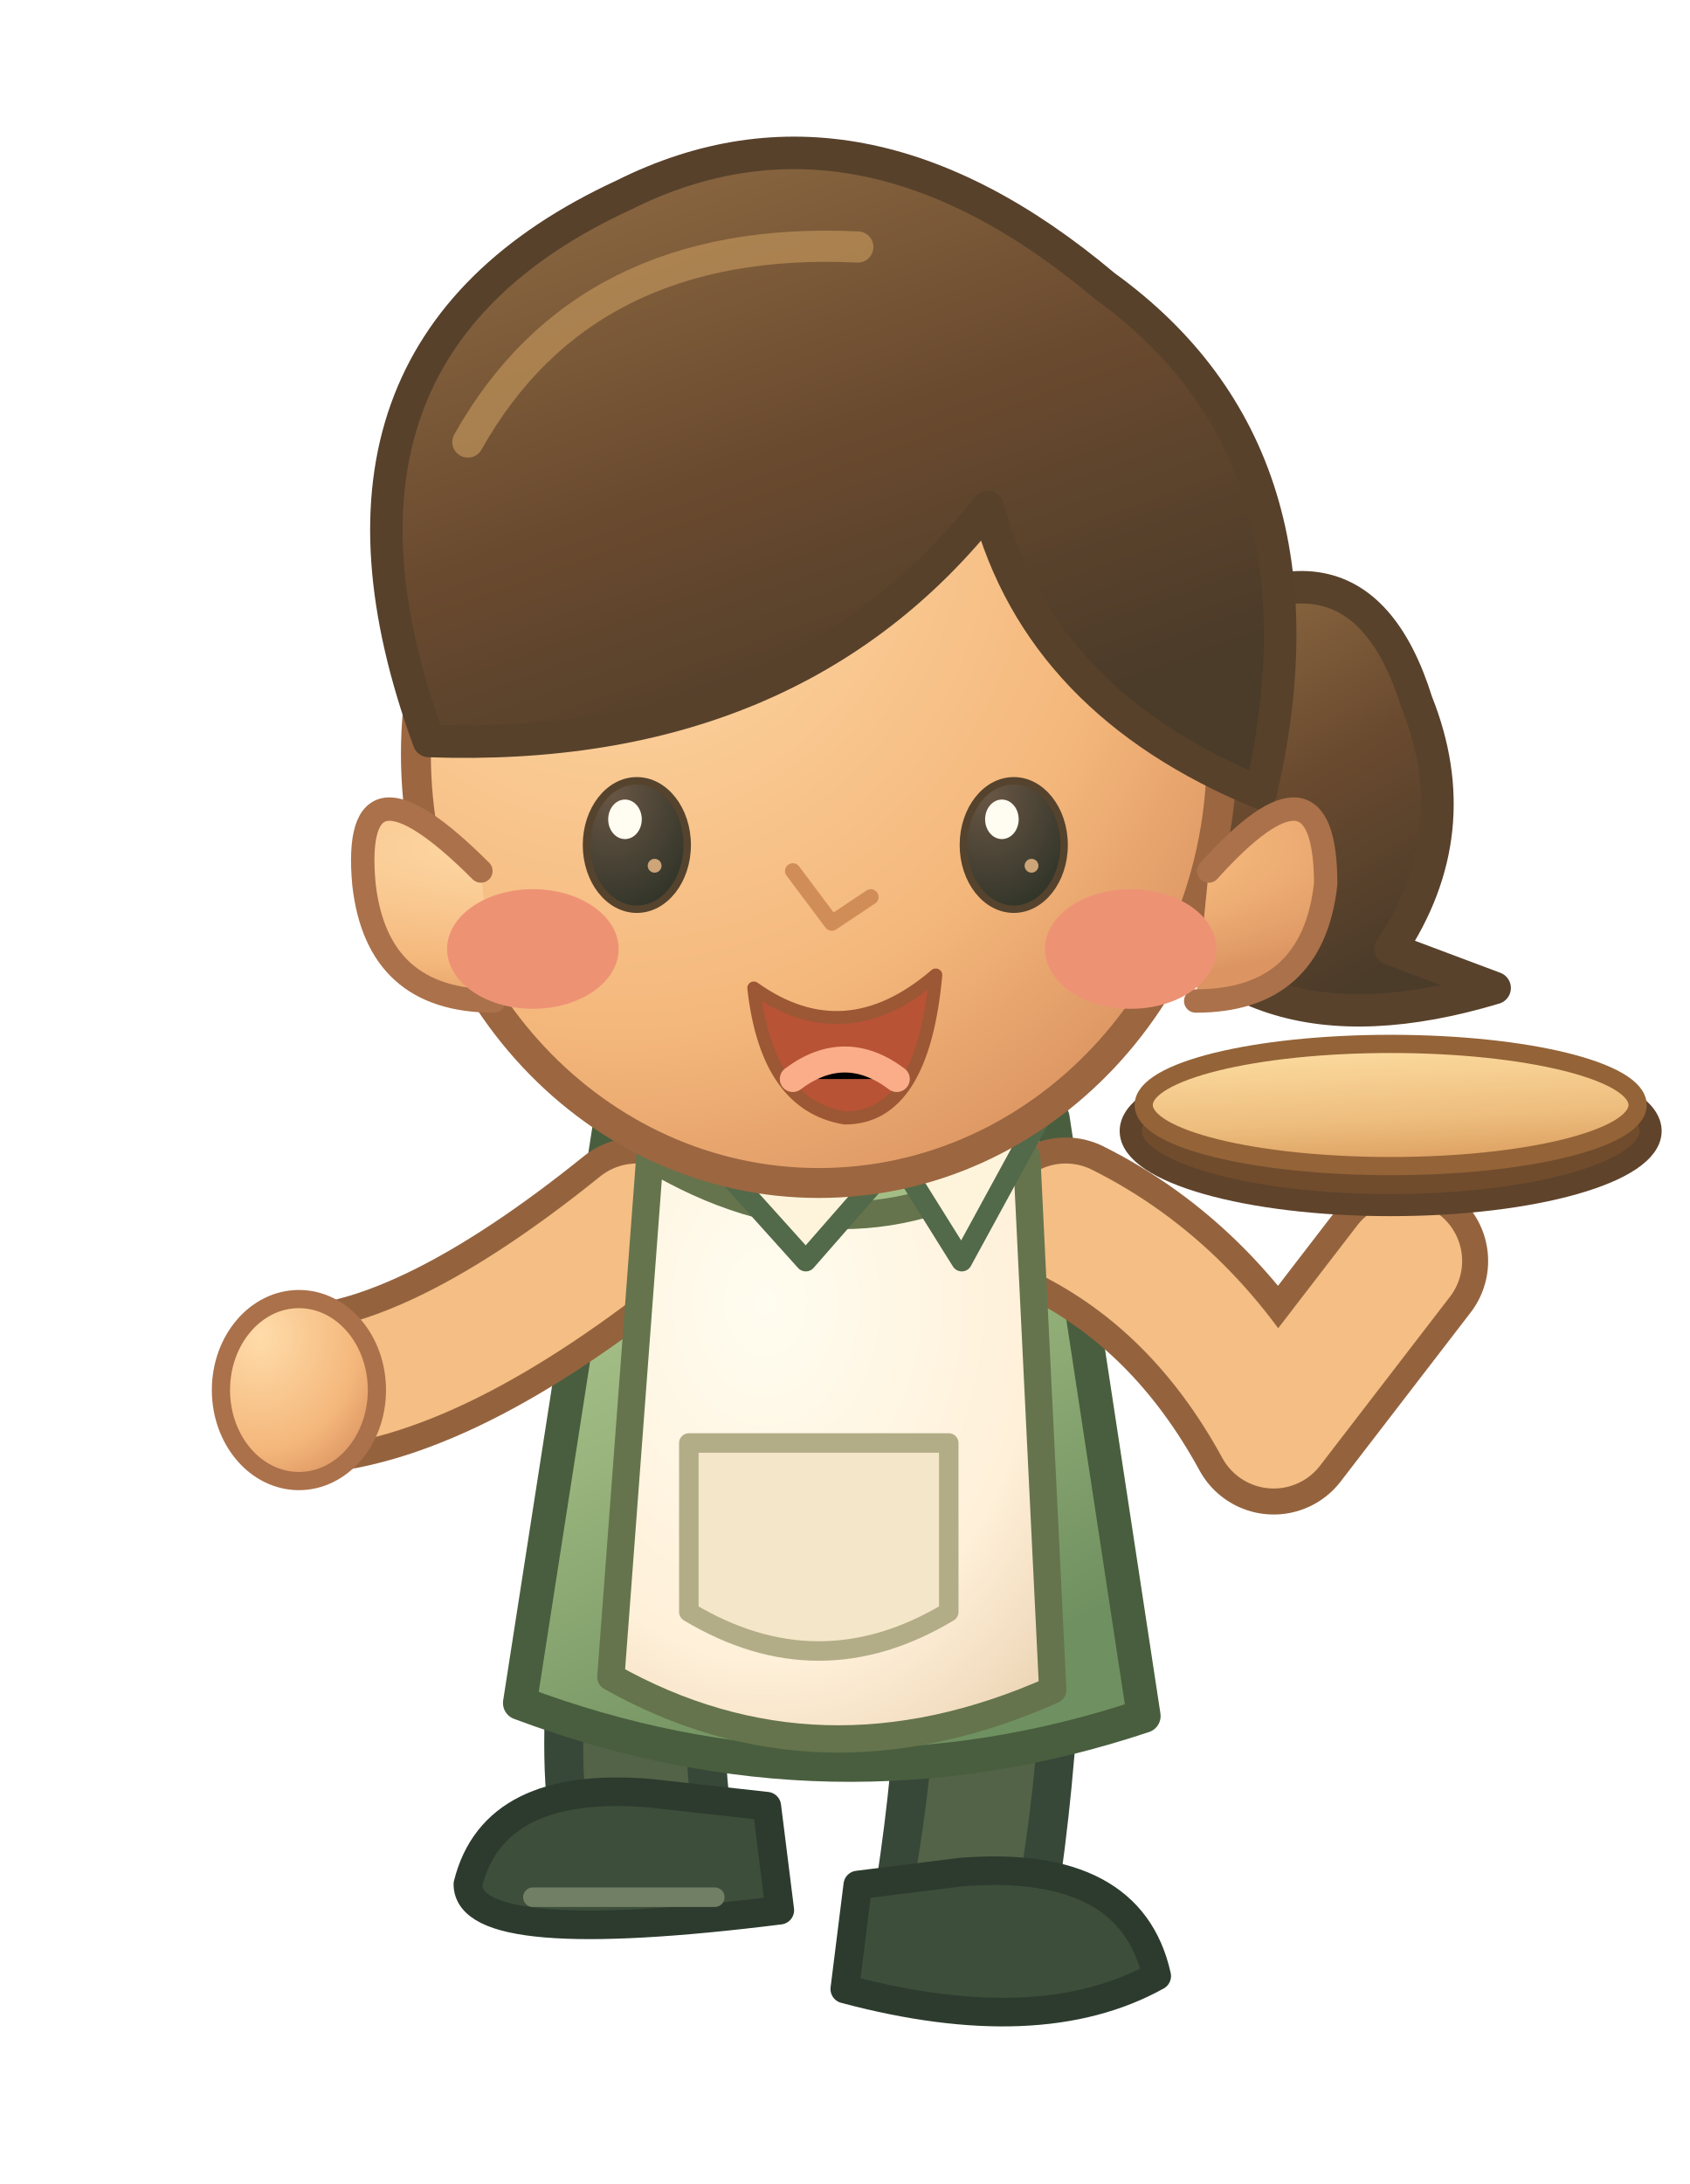
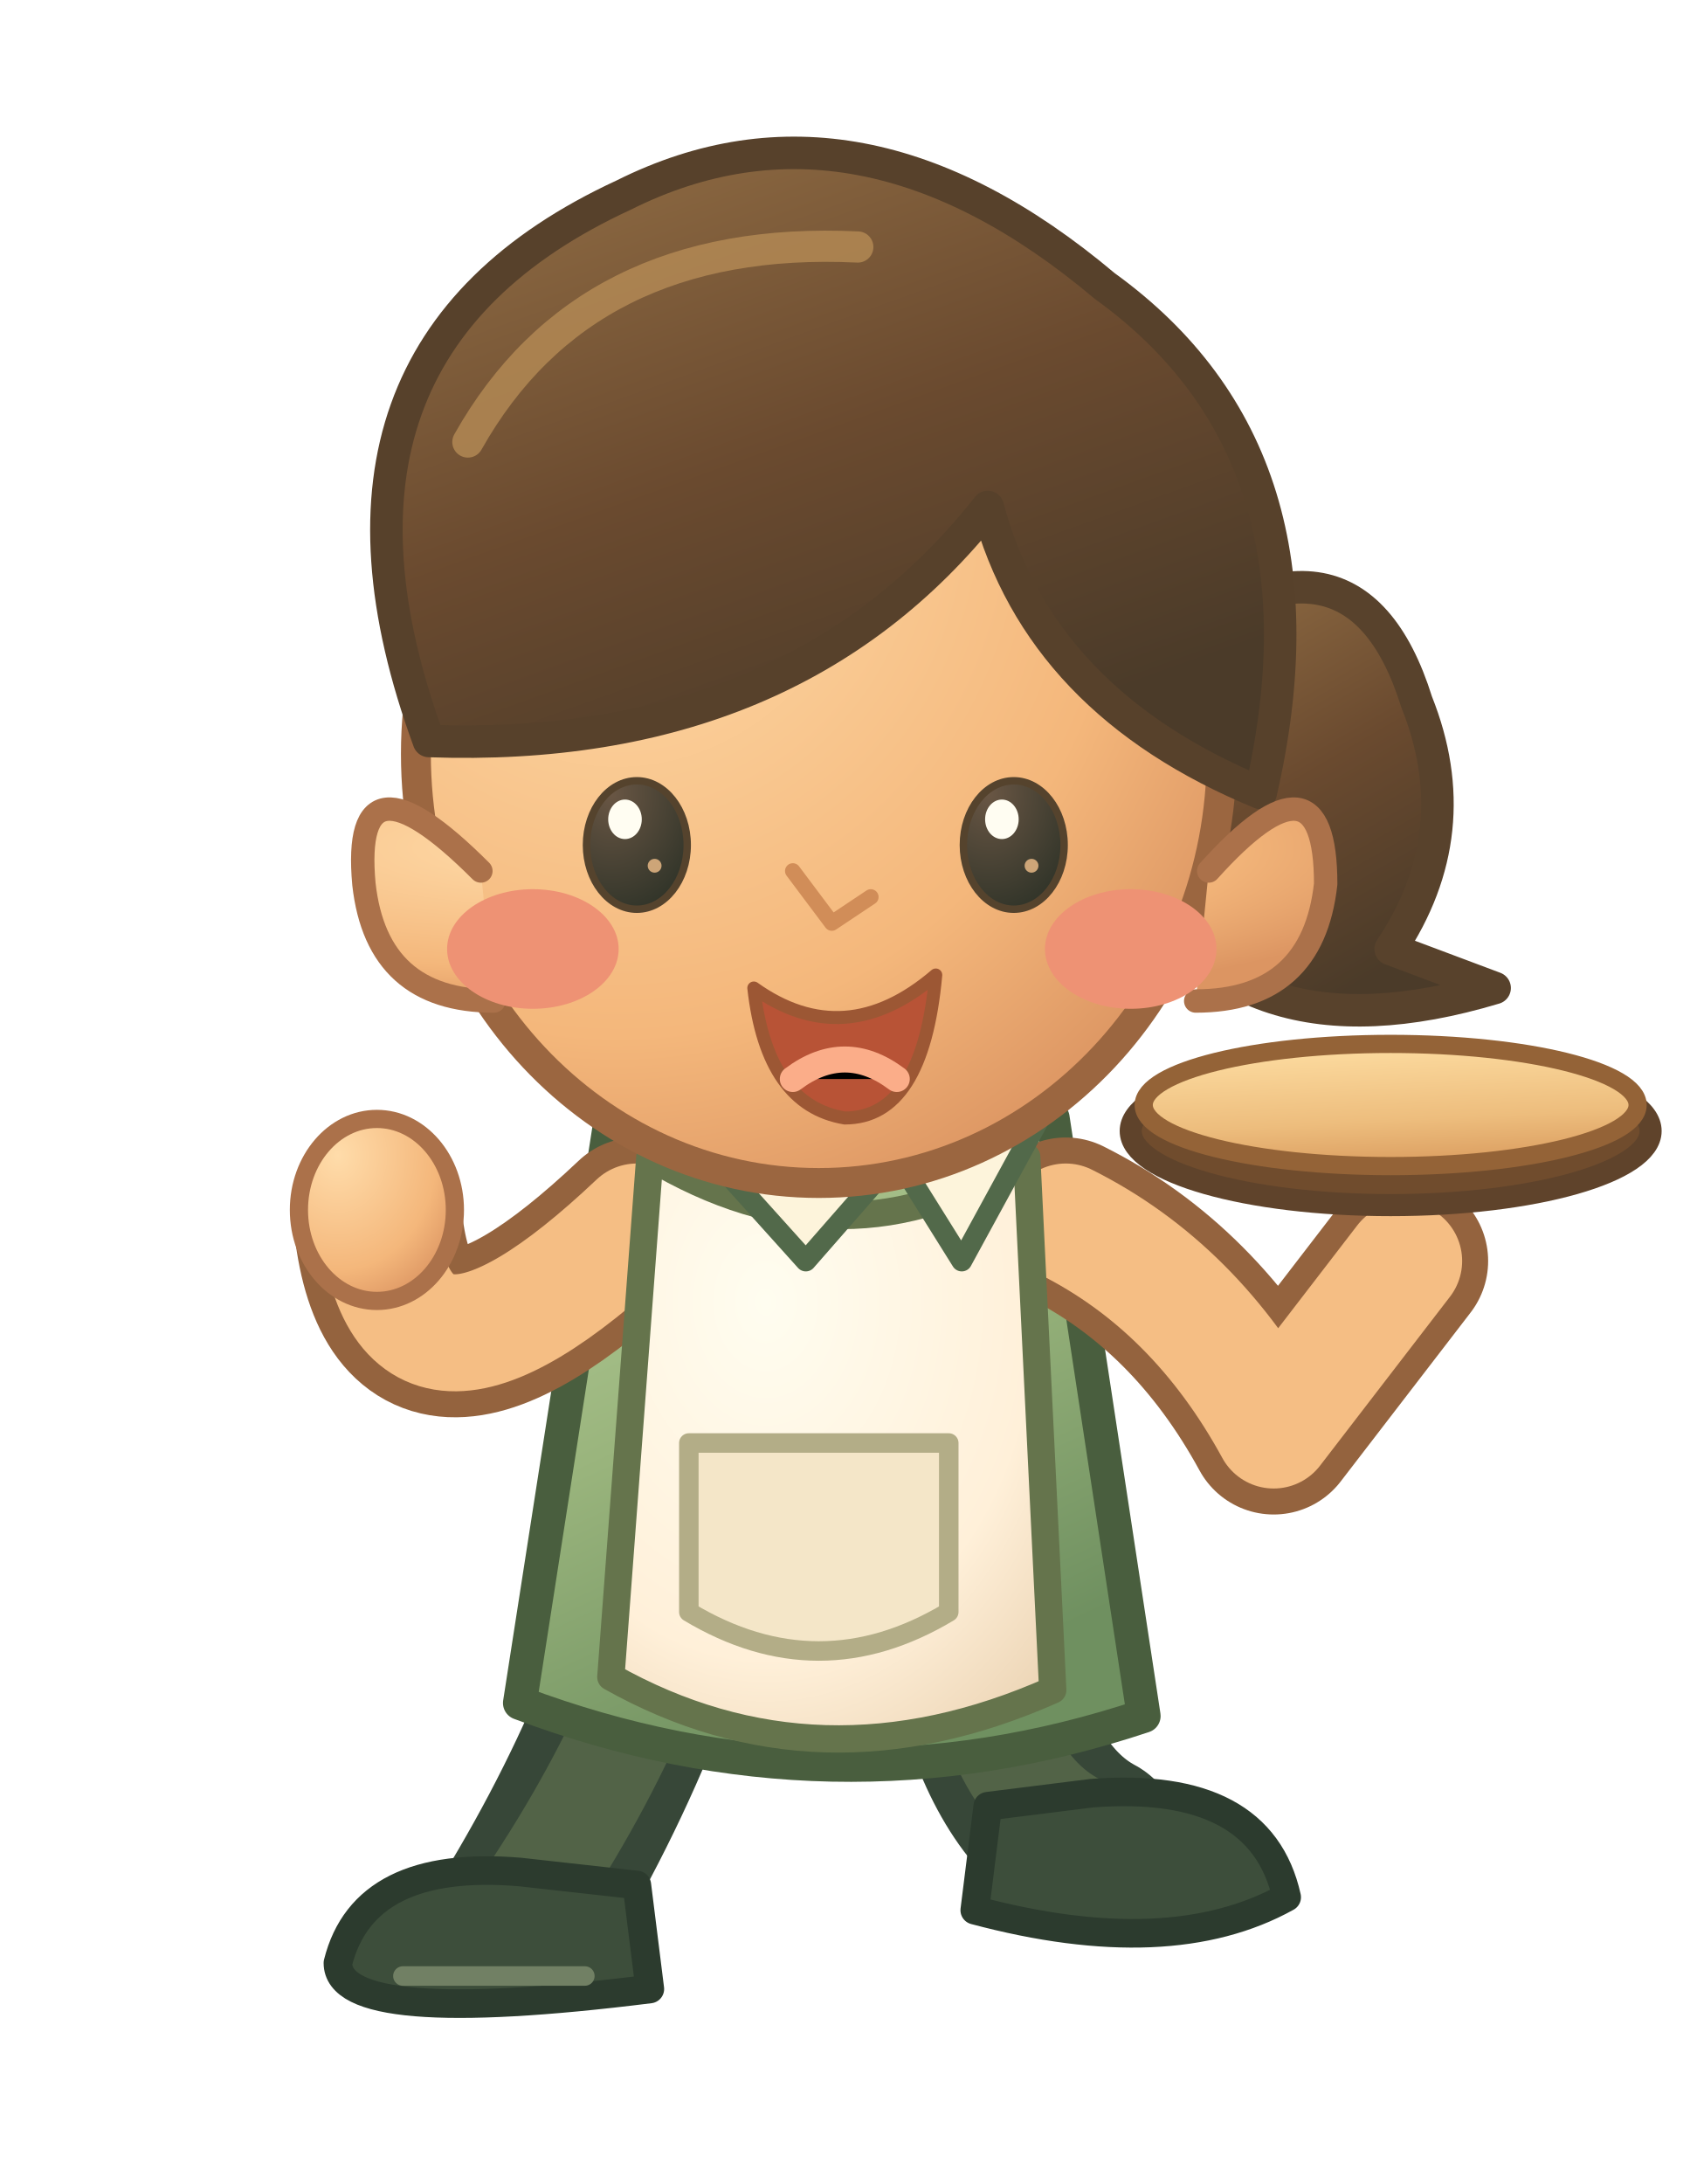
<svg xmlns="http://www.w3.org/2000/svg" width="130" height="168" viewBox="0 0 130 168">
  <defs>
    <linearGradient id="wood" x2=".2" y2="1">
      <stop stop-color="#f3c37c" />
      <stop offset=".52" stop-color="#df9f56" />
      <stop offset="1" stop-color="#b77736" />
    </linearGradient>
    <linearGradient id="woodTop" x2=".2" y2="1">
      <stop stop-color="#ffe0a5" />
      <stop offset=".7" stop-color="#edbd7d" />
      <stop offset="1" stop-color="#dea365" />
    </linearGradient>
    <linearGradient id="woodDark" x2="1" y2=".4">
      <stop stop-color="#ab692f" />
      <stop offset=".5" stop-color="#ce8e45" />
      <stop offset="1" stop-color="#8f552a" />
    </linearGradient>
    <radialGradient id="cream" cx=".35" cy=".25" r=".9">
      <stop stop-color="#fffdf0" />
      <stop offset=".68" stop-color="#fff0d9" />
      <stop offset="1" stop-color="#edd6b7" />
    </radialGradient>
    <radialGradient id="bunny" cx=".3" cy=".2" r=".9">
      <stop stop-color="#fffaf0" />
      <stop offset=".72" stop-color="#fff0dc" />
      <stop offset="1" stop-color="#efc8ac" />
    </radialGradient>
    <radialGradient id="fox" cx=".3" cy=".2" r=".9">
      <stop stop-color="#ffca79" />
      <stop offset=".6" stop-color="#ffa847" />
      <stop offset="1" stop-color="#e68528" />
    </radialGradient>
    <radialGradient id="bear" cx=".3" cy=".2" r=".9">
      <stop stop-color="#eac18a" />
      <stop offset=".6" stop-color="#dca46b" />
      <stop offset="1" stop-color="#bc7848" />
    </radialGradient>
    <radialGradient id="cat" cx=".3" cy=".2" r=".9">
      <stop stop-color="#ebd2b2" />
      <stop offset=".65" stop-color="#cfa98a" />
      <stop offset="1" stop-color="#af856c" />
    </radialGradient>
    <radialGradient id="ink" cx=".25" cy=".1" r="1">
      <stop stop-color="#695644" />
      <stop offset="1" stop-color="#2f3328" />
    </radialGradient>
    <radialGradient id="leaf" cx=".25" cy=".2" r=".9">
      <stop stop-color="#bed272" />
      <stop offset=".5" stop-color="#90ad58" />
      <stop offset="1" stop-color="#537b3e" />
    </radialGradient>
    <linearGradient id="sage" x2=".4" y2="1">
      <stop stop-color="#bdd4a1" />
      <stop offset=".55" stop-color="#99b47c" />
      <stop offset="1" stop-color="#6f9060" />
    </linearGradient>
    <linearGradient id="mint" x2=".3" y2="1">
      <stop stop-color="#b6d5c1" />
      <stop offset="1" stop-color="#6e9b83" />
    </linearGradient>
    <linearGradient id="coral" x2=".3" y2="1">
      <stop stop-color="#ffd2ad" />
      <stop offset="1" stop-color="#ec9980" />
    </linearGradient>
    <linearGradient id="ceramic" x2=".4" y2="1">
      <stop stop-color="#fcf1df" />
      <stop offset="1" stop-color="#d6c3a7" />
    </linearGradient>
    <linearGradient id="metal" x2="1" y2=".3">
      <stop stop-color="#e8eee3" />
      <stop offset=".45" stop-color="#c9d0c4" />
      <stop offset="1" stop-color="#96a79a" />
    </linearGradient>
    <linearGradient id="terracotta" x2=".8" y2="1">
      <stop stop-color="#e8b475" />
      <stop offset=".45" stop-color="#cc894f" />
      <stop offset="1" stop-color="#a66836" />
    </linearGradient>
    <radialGradient id="skin" cx=".25" cy=".2" r=".9">
      <stop stop-color="#ffdcaa" />
      <stop offset=".7" stop-color="#f4b77b" />
      <stop offset="1" stop-color="#dc9562" />
    </radialGradient>
    <linearGradient id="hair" x2=".5" y2="1">
      <stop stop-color="#947046" />
      <stop offset=".55" stop-color="#6a4a2f" />
      <stop offset="1" stop-color="#4b3b29" />
    </linearGradient>
    <radialGradient id="tomato" cx=".3" cy=".2" r=".9">
      <stop stop-color="#ffad70" />
      <stop offset=".45" stop-color="#ee7046" />
      <stop offset="1" stop-color="#cd4c2e" />
    </radialGradient>
    <linearGradient id="broth" x2=".2" y2="1">
      <stop stop-color="#f58a51" />
      <stop offset="1" stop-color="#dc552f" />
    </linearGradient>
    <linearGradient id="noodle" x2=".3" y2="1">
      <stop stop-color="#fff2af" />
      <stop offset=".45" stop-color="#f6cf65" />
      <stop offset="1" stop-color="#d99c38" />
    </linearGradient>
    <linearGradient id="berry" x2=".3" y2="1">
      <stop stop-color="#ee8e82" />
      <stop offset=".35" stop-color="#d45151" />
      <stop offset="1" stop-color="#a93943" />
    </linearGradient>
    <linearGradient id="juice" x2=".1" y2="1">
      <stop stop-color="#ffc667" />
      <stop offset="1" stop-color="#e89638" />
    </linearGradient>
  </defs>
  <g stroke="#815936" stroke-width="2.3" stroke-linecap="round" stroke-linejoin="round">
-     <path d="M49 130Q48.5 139 50 141.938M76 130Q75.5 139 74 148" fill="none" stroke="#374738" stroke-width="14" />
-     <path d="M49 131Q48.5 139 50 140.938M76 131Q75.5 139 74 147" fill="none" stroke="#526347" stroke-width="8" />
-     <path d="M50 137.938q-12-1-14 7 0 5 24 2l-1-8ZM74 144q13-1 15 8-9 5-24 1l1-8Z" fill="#3d4e3b" stroke="#2c3b2e" stroke-width="2.2" />
-     <path d="m41 145.938 14 0m69 152 13 0" stroke="#718064" stroke-width="1.5" />
+     <path d="M49 130Q45.5 139 40 148M76 130Q78.5 139 84 141.938" fill="none" stroke="#374738" stroke-width="14" />
+     <path d="M49 131Q45.5 139 40 147M76 131Q78.5 139 84 140.938" fill="none" stroke="#526347" stroke-width="8" />
+     <path d="M40 144q-12-1-14 7 0 5 24 2l-1-8ZM84 137.938q13-1 15 8-9 5-24 1l1-8Z" fill="#3d4e3b" stroke="#2c3b2e" stroke-width="2.2" />
+     <path d="m31 152 14 0m79 145.938 13 0" stroke="#718064" stroke-width="1.5" />
    <path d="M47 86q16-12 34 0l7 46q-24 8-48-1Z" fill="url(#sage)" stroke="#495e3e" stroke-width="2.6" />
-     <path d="M49 94Q33.5 106.5 23 106.928M82 94q10 5 16 16l10-13" fill="none" stroke="#94633e" stroke-width="13" />
-     <path d="M49 94Q33.5 106.5 23 106.928M82 94q10 5 16 16l10-13" fill="none" stroke="#f5be84" stroke-width="9" />
+     <path d="M49 94Q30.5 111.5 29 93.072M82 94q10 5 16 16l10-13" fill="none" stroke="#94633e" stroke-width="13" />
+     <path d="M49 94Q30.5 111.5 29 93.072M82 94q10 5 16 16l10-13" fill="none" stroke="#f5be84" stroke-width="9" />
    <path d="M50 89q15 9 29 0l2 41q-18 8-34-1Z" fill="url(#cream)" stroke="#65744c" stroke-width="2.1" />
    <path d="M53 111h20v13q-10 6-20 0Z" fill="#f4e6c8" stroke="#b3ad87" stroke-width="1.5" />
    <path d="m53 87 9 10 7-8 5 8 6-11" fill="#fdf4db" stroke="#52694a" stroke-width="1.6" />
    <path d="M88 51q16-13 21 3 4 10-2 19l8 3q-20 6-28-9Z" fill="url(#hair)" stroke="#58422c" stroke-width="2.5" />
    <ellipse cx="63" cy="58" rx="31" ry="33" fill="url(#skin)" stroke="#9b6640" stroke-width="2.3" />
    <path d="M33 57Q22 27 48 15q18-9 37 7 18 13 12 39-17-7-21-22-15 19-43 18Z" fill="url(#hair)" stroke="#57412b" stroke-width="2.5" />
    <path d="M36 34q9-16 30-15" fill="none" stroke="#b58b55" stroke-width="2.4" opacity=".8" />
    <path d="M37 67q-10-10-9 1 1 9 10 9m55-10q9-10 9 1-1 9-10 9" fill="url(#skin)" stroke="#ab714a" stroke-width="1.8" />
    <g transform="translate(49 65) scale(0.76)">
      <ellipse rx="5.1" ry="6.5" fill="url(#ink)" stroke="#55432d" stroke-width=".75" />
      <ellipse cx="-1.2" cy="-2.6" rx="1.7" ry="2" fill="#fffdf2" stroke="none" />
      <circle cx="1.8" cy="2.1" r=".7" fill="#cda578" stroke="none" />
    </g>
    <g transform="translate(78 65) scale(0.76)">
      <ellipse rx="5.1" ry="6.5" fill="url(#ink)" stroke="#55432d" stroke-width=".75" />
      <ellipse cx="-1.2" cy="-2.6" rx="1.7" ry="2" fill="#fffdf2" stroke="none" />
      <circle cx="1.8" cy="2.1" r=".7" fill="#cda578" stroke="none" />
    </g>
    <ellipse cx="41" cy="73" rx="6.6" ry="4.6" fill="#ee9274" stroke="none" />
    <ellipse cx="87" cy="73" rx="6.6" ry="4.6" fill="#ee9274" stroke="none" />
    <path d="M58 76q7 5 14-1-1 11-7 11-6-1-7-10Z" fill="#b85336" stroke="#9c5734" stroke-width="1" />
    <path d="M61 83q4-3 8 0" stroke="#fbad89" stroke-width="2" />
    <path d="m61 67 3 4 3-2" fill="none" stroke="#d18d58" stroke-width="1.2" />
-     <ellipse cx="23" cy="106.928" rx="6" ry="7" fill="url(#skin)" stroke="#ab714a" stroke-width="1.4" />
+     <ellipse cx="29" cy="93.072" rx="6" ry="7" fill="url(#skin)" stroke="#ab714a" stroke-width="1.4" />
    <ellipse cx="107" cy="87" rx="20" ry="5.7" fill="#704c2d" stroke="#5f432b" stroke-width="1.7" />
    <ellipse cx="107" cy="85" rx="19" ry="4.7" fill="url(#woodTop)" stroke="#946337" stroke-width="1.4" />
  </g>
</svg>
